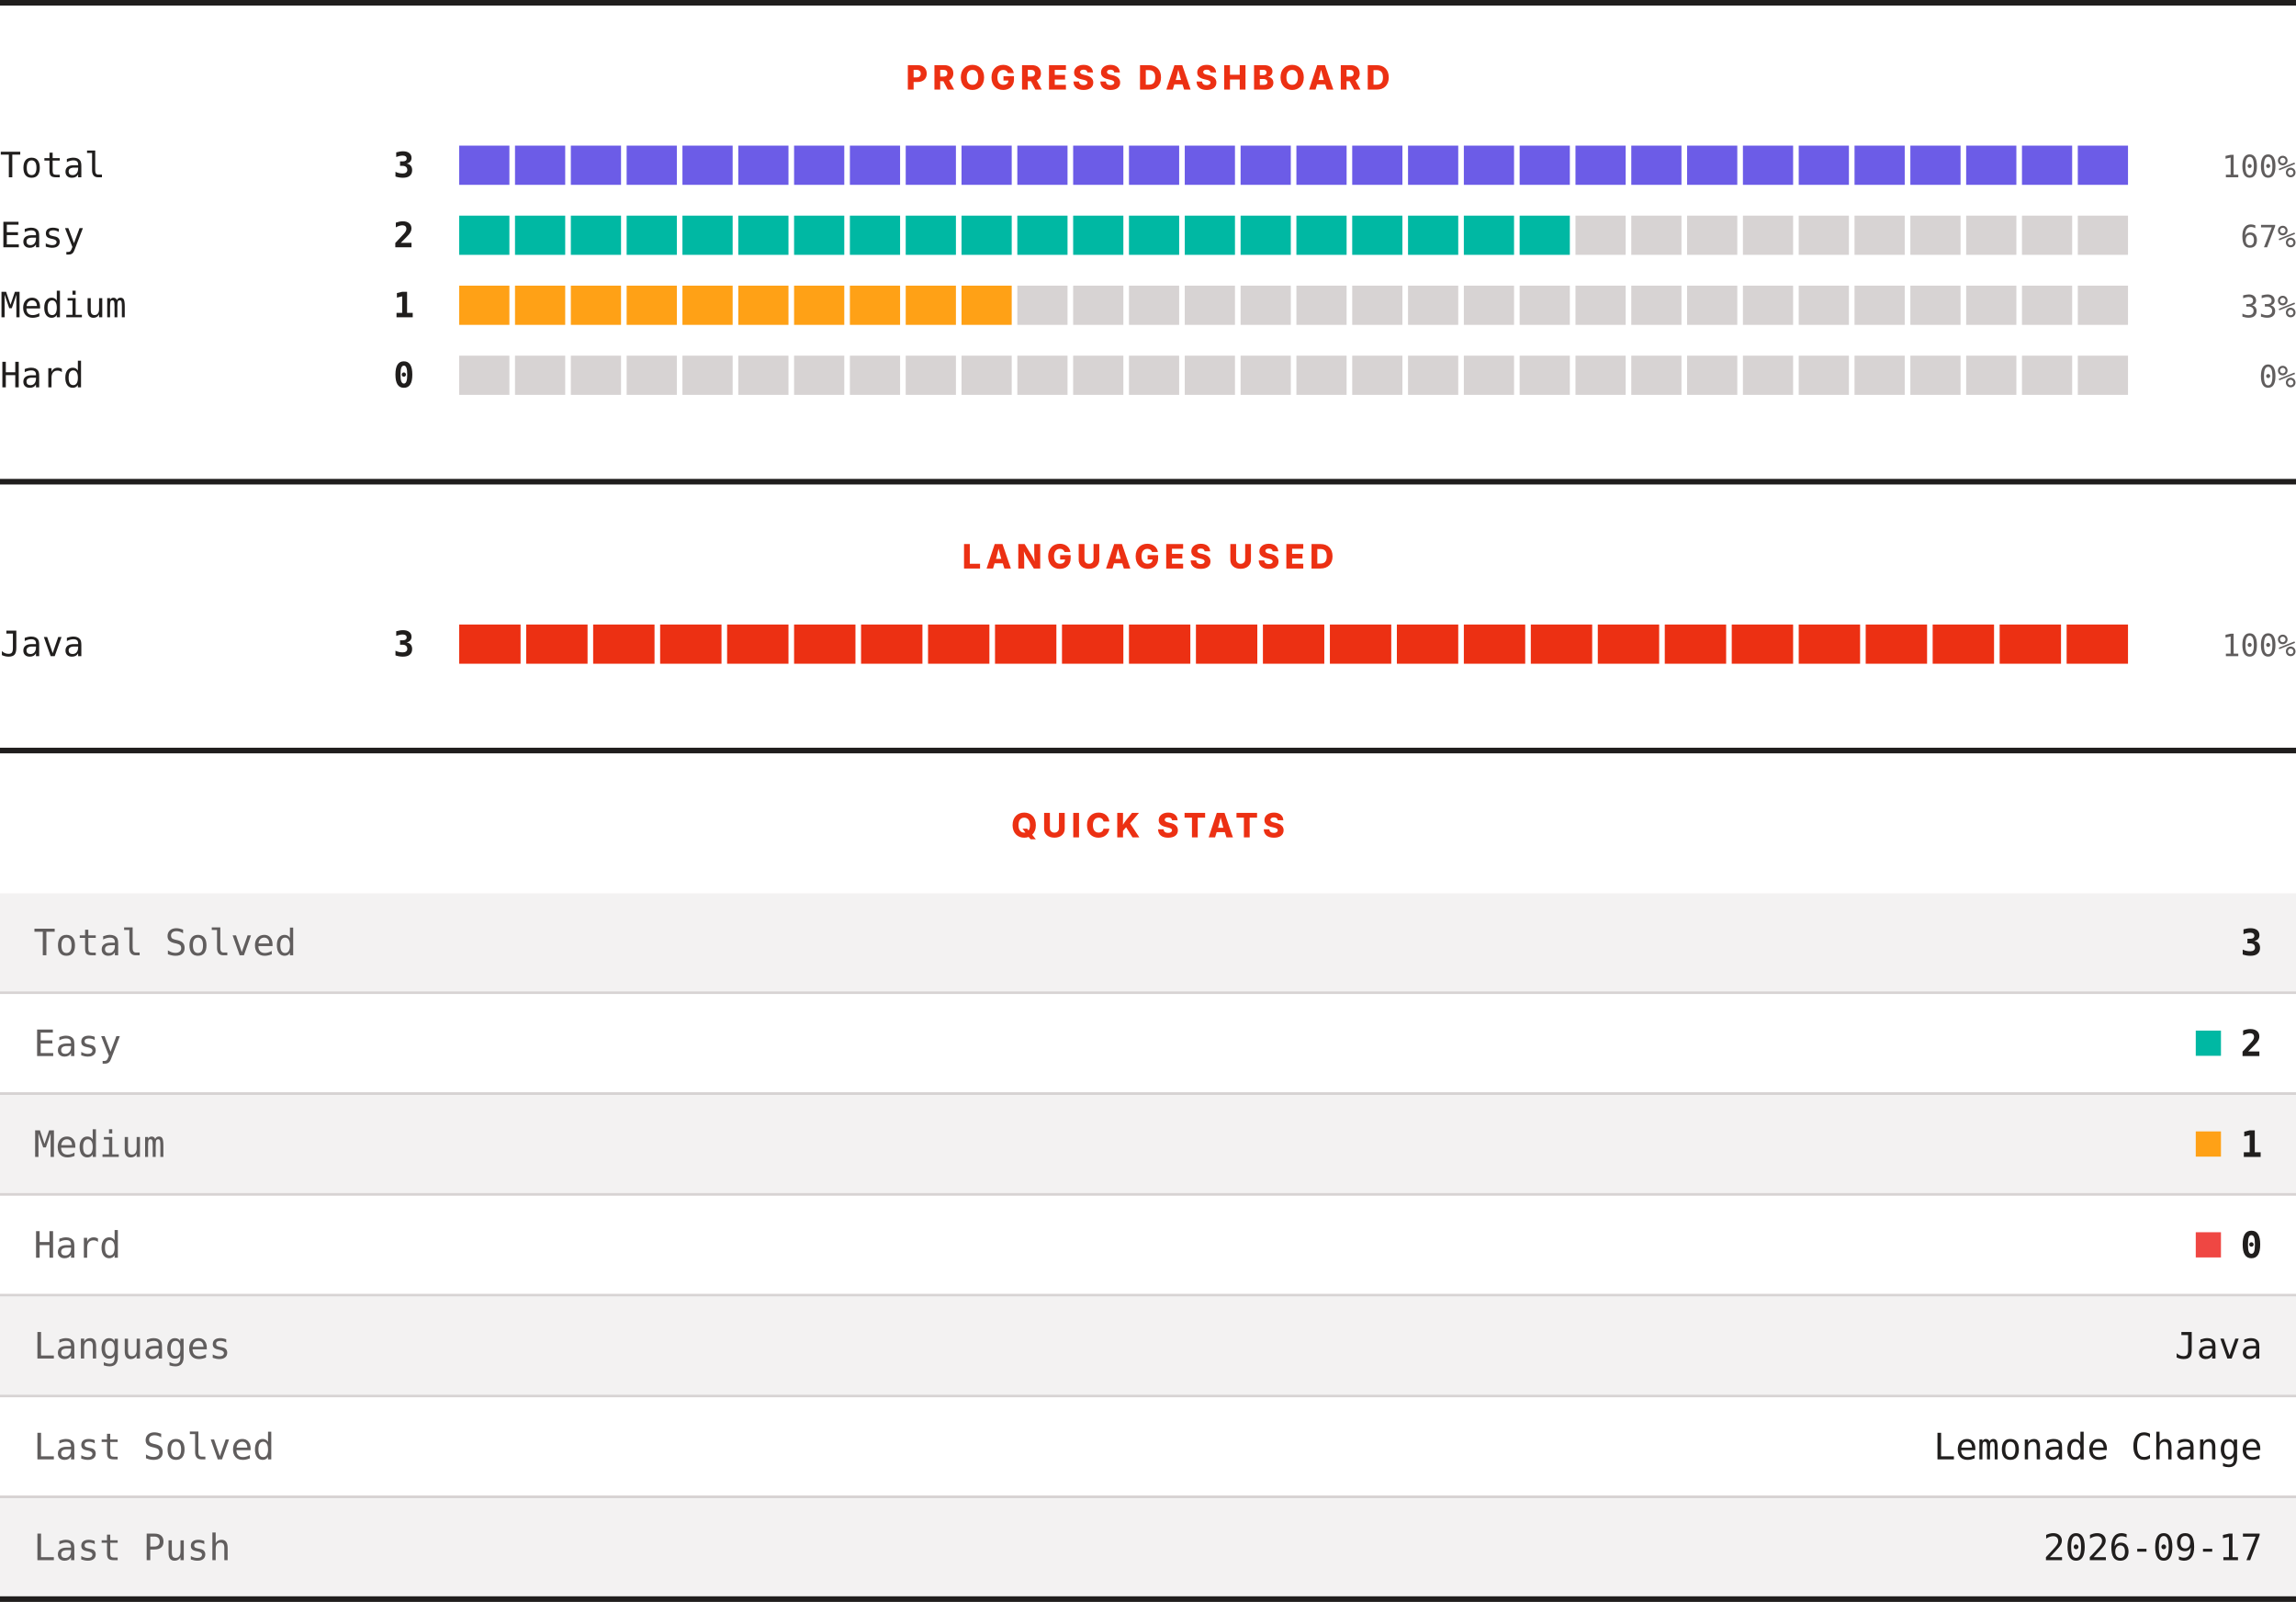
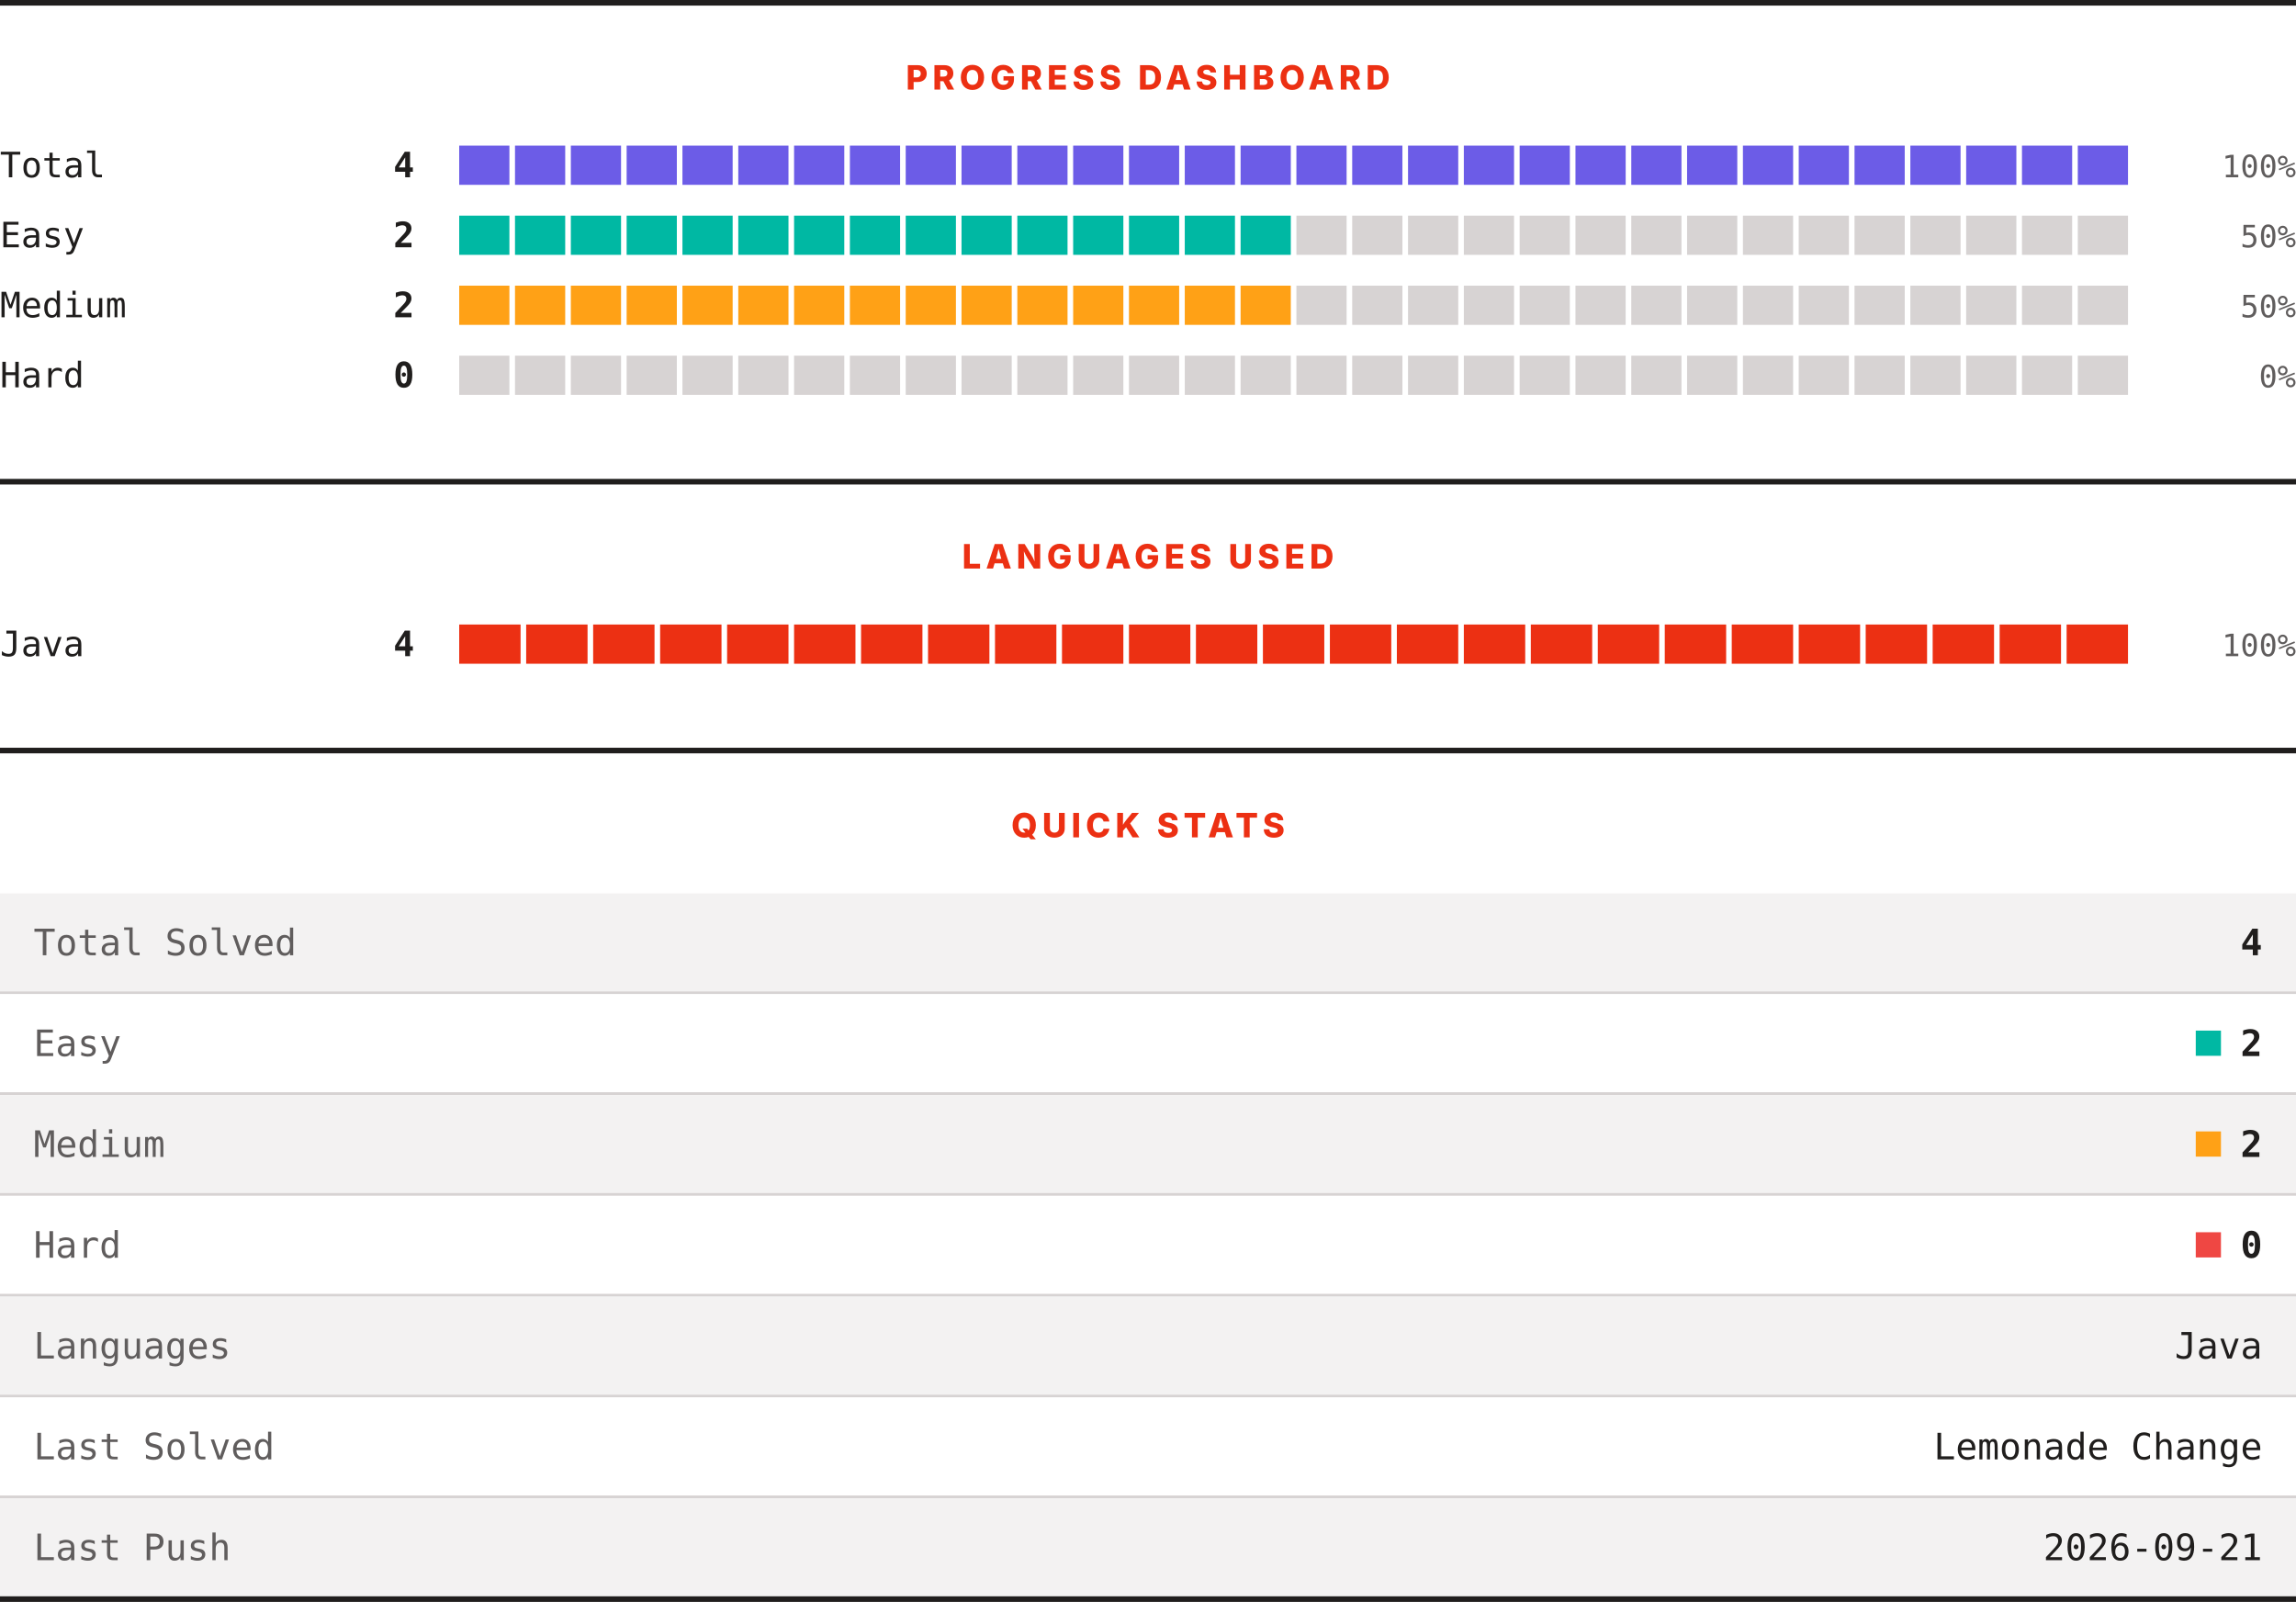
<svg xmlns="http://www.w3.org/2000/svg" width="820" height="572" viewBox="0 0 820 572" role="img" aria-label="LeetCode progress, languages and quick stats">
  <rect width="820" height="572" fill="#ffffff" />
  <rect x="0" y="0" width="820" height="2" fill="#201e1d" />
  <text x="410" y="32" text-anchor="middle" font-family="Archivo, system-ui, -apple-system, Segoe UI, sans-serif" font-size="12" font-weight="800" letter-spacing="1.68" fill="#ec3013">PROGRESS DASHBOARD</text>
  <text x="0" y="63.3" font-family="ui-monospace, SFMono-Regular, Menlo, Consolas, monospace" font-size="12.5" fill="#201e1d">Total</text>
-   <text x="148" y="63.3" text-anchor="end" font-family="ui-monospace, SFMono-Regular, Menlo, Consolas, monospace" font-size="12.5" font-weight="700" fill="#201e1d">3</text>
+   <text x="148" y="63.3" text-anchor="end" font-family="ui-monospace, SFMono-Regular, Menlo, Consolas, monospace" font-size="12.5" font-weight="700" fill="#201e1d">4</text>
  <rect x="164.00" y="52" width="17.93" height="14" fill="#6c5ce7" />
  <rect x="183.93" y="52" width="17.93" height="14" fill="#6c5ce7" />
  <rect x="203.87" y="52" width="17.93" height="14" fill="#6c5ce7" />
  <rect x="223.80" y="52" width="17.93" height="14" fill="#6c5ce7" />
  <rect x="243.73" y="52" width="17.93" height="14" fill="#6c5ce7" />
  <rect x="263.67" y="52" width="17.93" height="14" fill="#6c5ce7" />
  <rect x="283.60" y="52" width="17.93" height="14" fill="#6c5ce7" />
  <rect x="303.53" y="52" width="17.93" height="14" fill="#6c5ce7" />
  <rect x="323.47" y="52" width="17.93" height="14" fill="#6c5ce7" />
  <rect x="343.40" y="52" width="17.93" height="14" fill="#6c5ce7" />
  <rect x="363.33" y="52" width="17.93" height="14" fill="#6c5ce7" />
  <rect x="383.27" y="52" width="17.93" height="14" fill="#6c5ce7" />
  <rect x="403.20" y="52" width="17.93" height="14" fill="#6c5ce7" />
  <rect x="423.13" y="52" width="17.93" height="14" fill="#6c5ce7" />
  <rect x="443.07" y="52" width="17.93" height="14" fill="#6c5ce7" />
  <rect x="463.00" y="52" width="17.93" height="14" fill="#6c5ce7" />
  <rect x="482.93" y="52" width="17.93" height="14" fill="#6c5ce7" />
  <rect x="502.87" y="52" width="17.93" height="14" fill="#6c5ce7" />
  <rect x="522.80" y="52" width="17.93" height="14" fill="#6c5ce7" />
  <rect x="542.73" y="52" width="17.93" height="14" fill="#6c5ce7" />
  <rect x="562.67" y="52" width="17.93" height="14" fill="#6c5ce7" />
  <rect x="582.60" y="52" width="17.93" height="14" fill="#6c5ce7" />
  <rect x="602.53" y="52" width="17.93" height="14" fill="#6c5ce7" />
  <rect x="622.47" y="52" width="17.93" height="14" fill="#6c5ce7" />
  <rect x="642.40" y="52" width="17.93" height="14" fill="#6c5ce7" />
  <rect x="662.33" y="52" width="17.93" height="14" fill="#6c5ce7" />
  <rect x="682.27" y="52" width="17.93" height="14" fill="#6c5ce7" />
  <rect x="702.20" y="52" width="17.93" height="14" fill="#6c5ce7" />
  <rect x="722.13" y="52" width="17.93" height="14" fill="#6c5ce7" />
  <rect x="742.07" y="52" width="17.93" height="14" fill="#6c5ce7" />
  <text x="820" y="63.3" text-anchor="end" font-family="ui-monospace, SFMono-Regular, Menlo, Consolas, monospace" font-size="11" fill="#605d5d">100%</text>
  <text x="0" y="88.3" font-family="ui-monospace, SFMono-Regular, Menlo, Consolas, monospace" font-size="12.5" fill="#201e1d">Easy</text>
  <text x="148" y="88.3" text-anchor="end" font-family="ui-monospace, SFMono-Regular, Menlo, Consolas, monospace" font-size="12.5" font-weight="700" fill="#201e1d">2</text>
  <rect x="164.00" y="77" width="17.93" height="14" fill="#00b8a3" />
  <rect x="183.93" y="77" width="17.93" height="14" fill="#00b8a3" />
  <rect x="203.87" y="77" width="17.93" height="14" fill="#00b8a3" />
  <rect x="223.80" y="77" width="17.93" height="14" fill="#00b8a3" />
  <rect x="243.73" y="77" width="17.93" height="14" fill="#00b8a3" />
  <rect x="263.67" y="77" width="17.93" height="14" fill="#00b8a3" />
  <rect x="283.60" y="77" width="17.93" height="14" fill="#00b8a3" />
  <rect x="303.53" y="77" width="17.93" height="14" fill="#00b8a3" />
  <rect x="323.47" y="77" width="17.93" height="14" fill="#00b8a3" />
  <rect x="343.40" y="77" width="17.93" height="14" fill="#00b8a3" />
  <rect x="363.33" y="77" width="17.93" height="14" fill="#00b8a3" />
  <rect x="383.27" y="77" width="17.93" height="14" fill="#00b8a3" />
  <rect x="403.20" y="77" width="17.93" height="14" fill="#00b8a3" />
  <rect x="423.13" y="77" width="17.93" height="14" fill="#00b8a3" />
  <rect x="443.07" y="77" width="17.93" height="14" fill="#00b8a3" />
-   <rect x="463.00" y="77" width="17.93" height="14" fill="#00b8a3" />
-   <rect x="482.93" y="77" width="17.93" height="14" fill="#00b8a3" />
-   <rect x="502.87" y="77" width="17.93" height="14" fill="#00b8a3" />
-   <rect x="522.80" y="77" width="17.93" height="14" fill="#00b8a3" />
-   <rect x="542.73" y="77" width="17.93" height="14" fill="#00b8a3" />
+   <rect x="463.00" y="77" width="17.93" height="14" fill="#d7d3d3" />
+   <rect x="482.93" y="77" width="17.93" height="14" fill="#d7d3d3" />
+   <rect x="502.87" y="77" width="17.93" height="14" fill="#d7d3d3" />
+   <rect x="522.80" y="77" width="17.93" height="14" fill="#d7d3d3" />
+   <rect x="542.73" y="77" width="17.93" height="14" fill="#d7d3d3" />
  <rect x="562.67" y="77" width="17.93" height="14" fill="#d7d3d3" />
  <rect x="582.60" y="77" width="17.93" height="14" fill="#d7d3d3" />
  <rect x="602.53" y="77" width="17.93" height="14" fill="#d7d3d3" />
  <rect x="622.47" y="77" width="17.93" height="14" fill="#d7d3d3" />
  <rect x="642.40" y="77" width="17.93" height="14" fill="#d7d3d3" />
  <rect x="662.33" y="77" width="17.93" height="14" fill="#d7d3d3" />
  <rect x="682.27" y="77" width="17.93" height="14" fill="#d7d3d3" />
  <rect x="702.20" y="77" width="17.93" height="14" fill="#d7d3d3" />
  <rect x="722.13" y="77" width="17.93" height="14" fill="#d7d3d3" />
  <rect x="742.07" y="77" width="17.93" height="14" fill="#d7d3d3" />
-   <text x="820" y="88.3" text-anchor="end" font-family="ui-monospace, SFMono-Regular, Menlo, Consolas, monospace" font-size="11" fill="#605d5d">67%</text>
+   <text x="820" y="88.3" text-anchor="end" font-family="ui-monospace, SFMono-Regular, Menlo, Consolas, monospace" font-size="11" fill="#605d5d">50%</text>
  <text x="0" y="113.3" font-family="ui-monospace, SFMono-Regular, Menlo, Consolas, monospace" font-size="12.5" fill="#201e1d">Medium</text>
-   <text x="148" y="113.3" text-anchor="end" font-family="ui-monospace, SFMono-Regular, Menlo, Consolas, monospace" font-size="12.5" font-weight="700" fill="#201e1d">1</text>
+   <text x="148" y="113.3" text-anchor="end" font-family="ui-monospace, SFMono-Regular, Menlo, Consolas, monospace" font-size="12.5" font-weight="700" fill="#201e1d">2</text>
  <rect x="164.00" y="102" width="17.93" height="14" fill="#ffa116" />
  <rect x="183.93" y="102" width="17.93" height="14" fill="#ffa116" />
  <rect x="203.87" y="102" width="17.93" height="14" fill="#ffa116" />
  <rect x="223.80" y="102" width="17.93" height="14" fill="#ffa116" />
  <rect x="243.73" y="102" width="17.93" height="14" fill="#ffa116" />
  <rect x="263.67" y="102" width="17.93" height="14" fill="#ffa116" />
  <rect x="283.60" y="102" width="17.93" height="14" fill="#ffa116" />
  <rect x="303.53" y="102" width="17.93" height="14" fill="#ffa116" />
  <rect x="323.47" y="102" width="17.93" height="14" fill="#ffa116" />
  <rect x="343.40" y="102" width="17.93" height="14" fill="#ffa116" />
-   <rect x="363.33" y="102" width="17.93" height="14" fill="#d7d3d3" />
-   <rect x="383.27" y="102" width="17.93" height="14" fill="#d7d3d3" />
-   <rect x="403.20" y="102" width="17.93" height="14" fill="#d7d3d3" />
-   <rect x="423.13" y="102" width="17.93" height="14" fill="#d7d3d3" />
-   <rect x="443.07" y="102" width="17.93" height="14" fill="#d7d3d3" />
+   <rect x="363.33" y="102" width="17.93" height="14" fill="#ffa116" />
+   <rect x="383.27" y="102" width="17.93" height="14" fill="#ffa116" />
+   <rect x="403.20" y="102" width="17.93" height="14" fill="#ffa116" />
+   <rect x="423.13" y="102" width="17.93" height="14" fill="#ffa116" />
+   <rect x="443.07" y="102" width="17.93" height="14" fill="#ffa116" />
  <rect x="463.00" y="102" width="17.93" height="14" fill="#d7d3d3" />
  <rect x="482.93" y="102" width="17.93" height="14" fill="#d7d3d3" />
  <rect x="502.87" y="102" width="17.93" height="14" fill="#d7d3d3" />
  <rect x="522.80" y="102" width="17.93" height="14" fill="#d7d3d3" />
  <rect x="542.73" y="102" width="17.93" height="14" fill="#d7d3d3" />
  <rect x="562.67" y="102" width="17.93" height="14" fill="#d7d3d3" />
  <rect x="582.60" y="102" width="17.93" height="14" fill="#d7d3d3" />
  <rect x="602.53" y="102" width="17.93" height="14" fill="#d7d3d3" />
  <rect x="622.47" y="102" width="17.93" height="14" fill="#d7d3d3" />
  <rect x="642.40" y="102" width="17.93" height="14" fill="#d7d3d3" />
  <rect x="662.33" y="102" width="17.93" height="14" fill="#d7d3d3" />
  <rect x="682.27" y="102" width="17.93" height="14" fill="#d7d3d3" />
  <rect x="702.20" y="102" width="17.93" height="14" fill="#d7d3d3" />
  <rect x="722.13" y="102" width="17.93" height="14" fill="#d7d3d3" />
  <rect x="742.07" y="102" width="17.93" height="14" fill="#d7d3d3" />
-   <text x="820" y="113.3" text-anchor="end" font-family="ui-monospace, SFMono-Regular, Menlo, Consolas, monospace" font-size="11" fill="#605d5d">33%</text>
+   <text x="820" y="113.3" text-anchor="end" font-family="ui-monospace, SFMono-Regular, Menlo, Consolas, monospace" font-size="11" fill="#605d5d">50%</text>
  <text x="0" y="138.3" font-family="ui-monospace, SFMono-Regular, Menlo, Consolas, monospace" font-size="12.5" fill="#201e1d">Hard</text>
  <text x="148" y="138.3" text-anchor="end" font-family="ui-monospace, SFMono-Regular, Menlo, Consolas, monospace" font-size="12.5" font-weight="700" fill="#201e1d">0</text>
  <rect x="164.00" y="127" width="17.93" height="14" fill="#d7d3d3" />
  <rect x="183.93" y="127" width="17.93" height="14" fill="#d7d3d3" />
  <rect x="203.87" y="127" width="17.93" height="14" fill="#d7d3d3" />
  <rect x="223.80" y="127" width="17.93" height="14" fill="#d7d3d3" />
  <rect x="243.73" y="127" width="17.93" height="14" fill="#d7d3d3" />
  <rect x="263.67" y="127" width="17.93" height="14" fill="#d7d3d3" />
  <rect x="283.60" y="127" width="17.93" height="14" fill="#d7d3d3" />
  <rect x="303.53" y="127" width="17.93" height="14" fill="#d7d3d3" />
  <rect x="323.47" y="127" width="17.93" height="14" fill="#d7d3d3" />
  <rect x="343.40" y="127" width="17.93" height="14" fill="#d7d3d3" />
  <rect x="363.33" y="127" width="17.93" height="14" fill="#d7d3d3" />
  <rect x="383.27" y="127" width="17.93" height="14" fill="#d7d3d3" />
  <rect x="403.20" y="127" width="17.93" height="14" fill="#d7d3d3" />
  <rect x="423.13" y="127" width="17.93" height="14" fill="#d7d3d3" />
  <rect x="443.07" y="127" width="17.93" height="14" fill="#d7d3d3" />
  <rect x="463.00" y="127" width="17.93" height="14" fill="#d7d3d3" />
  <rect x="482.93" y="127" width="17.93" height="14" fill="#d7d3d3" />
  <rect x="502.87" y="127" width="17.93" height="14" fill="#d7d3d3" />
  <rect x="522.80" y="127" width="17.93" height="14" fill="#d7d3d3" />
  <rect x="542.73" y="127" width="17.93" height="14" fill="#d7d3d3" />
  <rect x="562.67" y="127" width="17.93" height="14" fill="#d7d3d3" />
  <rect x="582.60" y="127" width="17.93" height="14" fill="#d7d3d3" />
  <rect x="602.53" y="127" width="17.93" height="14" fill="#d7d3d3" />
  <rect x="622.47" y="127" width="17.93" height="14" fill="#d7d3d3" />
  <rect x="642.40" y="127" width="17.93" height="14" fill="#d7d3d3" />
  <rect x="662.33" y="127" width="17.93" height="14" fill="#d7d3d3" />
  <rect x="682.27" y="127" width="17.93" height="14" fill="#d7d3d3" />
  <rect x="702.20" y="127" width="17.93" height="14" fill="#d7d3d3" />
  <rect x="722.13" y="127" width="17.93" height="14" fill="#d7d3d3" />
  <rect x="742.07" y="127" width="17.93" height="14" fill="#d7d3d3" />
  <text x="820" y="138.3" text-anchor="end" font-family="ui-monospace, SFMono-Regular, Menlo, Consolas, monospace" font-size="11" fill="#605d5d">0%</text>
  <rect x="0" y="171" width="820" height="2" fill="#201e1d" />
  <text x="410" y="203" text-anchor="middle" font-family="Archivo, system-ui, -apple-system, Segoe UI, sans-serif" font-size="12" font-weight="800" letter-spacing="1.68" fill="#ec3013">LANGUAGES USED</text>
  <text x="0" y="234.3" font-family="ui-monospace, SFMono-Regular, Menlo, Consolas, monospace" font-size="12.5" fill="#201e1d">Java</text>
-   <text x="148" y="234.3" text-anchor="end" font-family="ui-monospace, SFMono-Regular, Menlo, Consolas, monospace" font-size="12.5" font-weight="700" fill="#201e1d">3</text>
+   <text x="148" y="234.3" text-anchor="end" font-family="ui-monospace, SFMono-Regular, Menlo, Consolas, monospace" font-size="12.5" font-weight="700" fill="#201e1d">4</text>
  <rect x="164.00" y="223" width="21.92" height="14" fill="#ec3013" />
  <rect x="187.92" y="223" width="21.92" height="14" fill="#ec3013" />
  <rect x="211.84" y="223" width="21.92" height="14" fill="#ec3013" />
  <rect x="235.76" y="223" width="21.92" height="14" fill="#ec3013" />
  <rect x="259.68" y="223" width="21.92" height="14" fill="#ec3013" />
  <rect x="283.60" y="223" width="21.92" height="14" fill="#ec3013" />
  <rect x="307.52" y="223" width="21.92" height="14" fill="#ec3013" />
  <rect x="331.44" y="223" width="21.92" height="14" fill="#ec3013" />
  <rect x="355.36" y="223" width="21.92" height="14" fill="#ec3013" />
  <rect x="379.28" y="223" width="21.92" height="14" fill="#ec3013" />
  <rect x="403.20" y="223" width="21.92" height="14" fill="#ec3013" />
  <rect x="427.12" y="223" width="21.92" height="14" fill="#ec3013" />
  <rect x="451.04" y="223" width="21.92" height="14" fill="#ec3013" />
  <rect x="474.96" y="223" width="21.92" height="14" fill="#ec3013" />
  <rect x="498.88" y="223" width="21.92" height="14" fill="#ec3013" />
  <rect x="522.80" y="223" width="21.92" height="14" fill="#ec3013" />
  <rect x="546.72" y="223" width="21.92" height="14" fill="#ec3013" />
  <rect x="570.64" y="223" width="21.92" height="14" fill="#ec3013" />
  <rect x="594.56" y="223" width="21.92" height="14" fill="#ec3013" />
  <rect x="618.48" y="223" width="21.92" height="14" fill="#ec3013" />
  <rect x="642.40" y="223" width="21.92" height="14" fill="#ec3013" />
  <rect x="666.32" y="223" width="21.92" height="14" fill="#ec3013" />
  <rect x="690.24" y="223" width="21.92" height="14" fill="#ec3013" />
  <rect x="714.16" y="223" width="21.92" height="14" fill="#ec3013" />
  <rect x="738.08" y="223" width="21.92" height="14" fill="#ec3013" />
  <text x="820" y="234.3" text-anchor="end" font-family="ui-monospace, SFMono-Regular, Menlo, Consolas, monospace" font-size="11" fill="#605d5d">100%</text>
  <rect x="0" y="267" width="820" height="2" fill="#201e1d" />
  <text x="410" y="299" text-anchor="middle" font-family="Archivo, system-ui, -apple-system, Segoe UI, sans-serif" font-size="12" font-weight="800" letter-spacing="1.68" fill="#ec3013">QUICK STATS</text>
  <rect x="0" y="319" width="820" height="35" fill="#f3f2f2" />
  <text x="12" y="341.1" font-family="ui-monospace, SFMono-Regular, Menlo, Consolas, monospace" font-size="13" fill="#605d5d">Total Solved</text>
-   <text x="808" y="341.1" text-anchor="end" font-family="ui-monospace, SFMono-Regular, Menlo, Consolas, monospace" font-size="13" font-weight="700" fill="#201e1d">3</text>
+   <text x="808" y="341.1" text-anchor="end" font-family="ui-monospace, SFMono-Regular, Menlo, Consolas, monospace" font-size="13" font-weight="700" fill="#201e1d">4</text>
  <rect x="0" y="354" width="820" height="1" fill="#d7d3d3" />
  <rect x="0" y="355" width="820" height="35" fill="#ffffff" />
  <text x="12" y="377.1" font-family="ui-monospace, SFMono-Regular, Menlo, Consolas, monospace" font-size="13" fill="#605d5d">Easy</text>
  <rect x="784.2" y="368" width="9" height="9" fill="#00b8a3" />
  <text x="808" y="377.1" text-anchor="end" font-family="ui-monospace, SFMono-Regular, Menlo, Consolas, monospace" font-size="13" font-weight="700" fill="#201e1d">2</text>
  <rect x="0" y="390" width="820" height="1" fill="#d7d3d3" />
  <rect x="0" y="391" width="820" height="35" fill="#f3f2f2" />
  <text x="12" y="413.1" font-family="ui-monospace, SFMono-Regular, Menlo, Consolas, monospace" font-size="13" fill="#605d5d">Medium</text>
  <rect x="784.2" y="404" width="9" height="9" fill="#ffa116" />
-   <text x="808" y="413.1" text-anchor="end" font-family="ui-monospace, SFMono-Regular, Menlo, Consolas, monospace" font-size="13" font-weight="700" fill="#201e1d">1</text>
+   <text x="808" y="413.1" text-anchor="end" font-family="ui-monospace, SFMono-Regular, Menlo, Consolas, monospace" font-size="13" font-weight="700" fill="#201e1d">2</text>
  <rect x="0" y="426" width="820" height="1" fill="#d7d3d3" />
  <rect x="0" y="427" width="820" height="35" fill="#ffffff" />
  <text x="12" y="449.1" font-family="ui-monospace, SFMono-Regular, Menlo, Consolas, monospace" font-size="13" fill="#605d5d">Hard</text>
  <rect x="784.2" y="440" width="9" height="9" fill="#ef4743" />
  <text x="808" y="449.1" text-anchor="end" font-family="ui-monospace, SFMono-Regular, Menlo, Consolas, monospace" font-size="13" font-weight="700" fill="#201e1d">0</text>
  <rect x="0" y="462" width="820" height="1" fill="#d7d3d3" />
  <rect x="0" y="463" width="820" height="35" fill="#f3f2f2" />
  <text x="12" y="485.1" font-family="ui-monospace, SFMono-Regular, Menlo, Consolas, monospace" font-size="13" fill="#605d5d">Languages</text>
  <text x="808" y="485.1" text-anchor="end" font-family="ui-monospace, SFMono-Regular, Menlo, Consolas, monospace" font-size="13" fill="#201e1d">Java</text>
  <rect x="0" y="498" width="820" height="1" fill="#d7d3d3" />
  <rect x="0" y="499" width="820" height="35" fill="#ffffff" />
  <text x="12" y="521.1" font-family="ui-monospace, SFMono-Regular, Menlo, Consolas, monospace" font-size="13" fill="#605d5d">Last Solved</text>
  <text x="808" y="521.1" text-anchor="end" font-family="ui-monospace, SFMono-Regular, Menlo, Consolas, monospace" font-size="13" fill="#201e1d">Lemonade Change</text>
  <rect x="0" y="534" width="820" height="1" fill="#d7d3d3" />
  <rect x="0" y="535" width="820" height="35" fill="#f3f2f2" />
  <text x="12" y="557.1" font-family="ui-monospace, SFMono-Regular, Menlo, Consolas, monospace" font-size="13" fill="#605d5d">Last Push</text>
-   <text x="808" y="557.1" text-anchor="end" font-family="ui-monospace, SFMono-Regular, Menlo, Consolas, monospace" font-size="13" fill="#201e1d">2026-09-17</text>
+   <text x="808" y="557.1" text-anchor="end" font-family="ui-monospace, SFMono-Regular, Menlo, Consolas, monospace" font-size="13" fill="#201e1d">2026-09-21</text>
  <rect x="0" y="570" width="820" height="2" fill="#201e1d" />
</svg>
